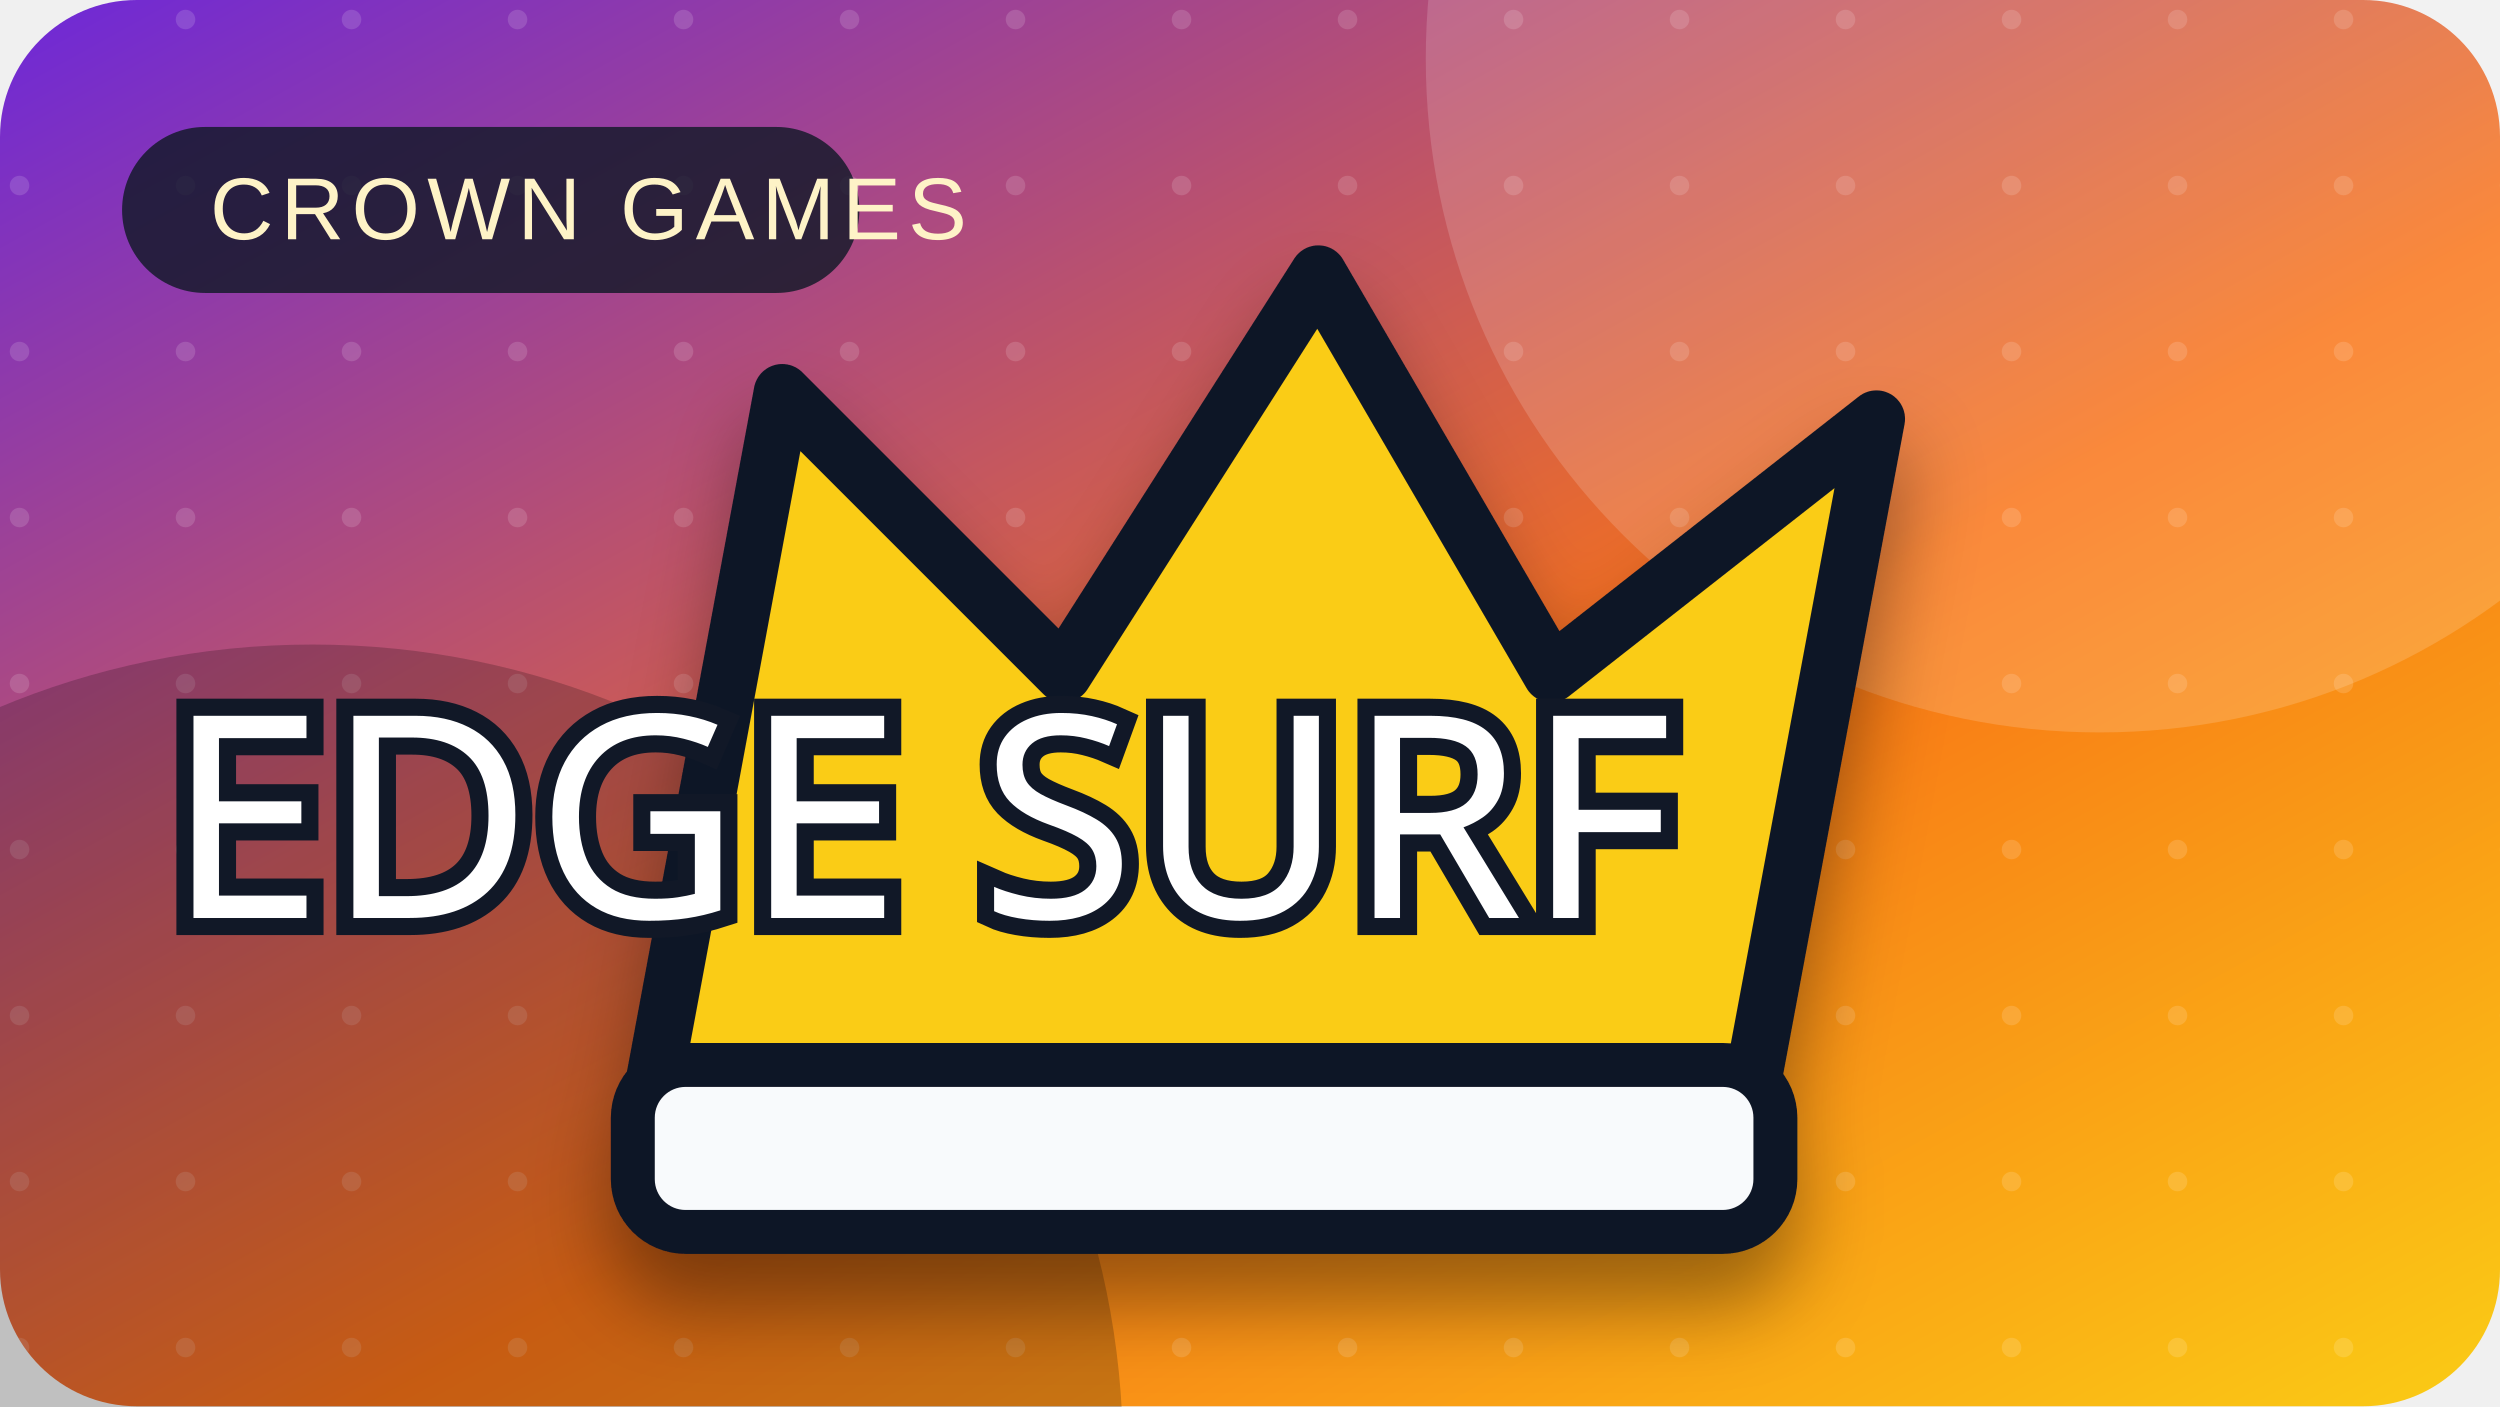
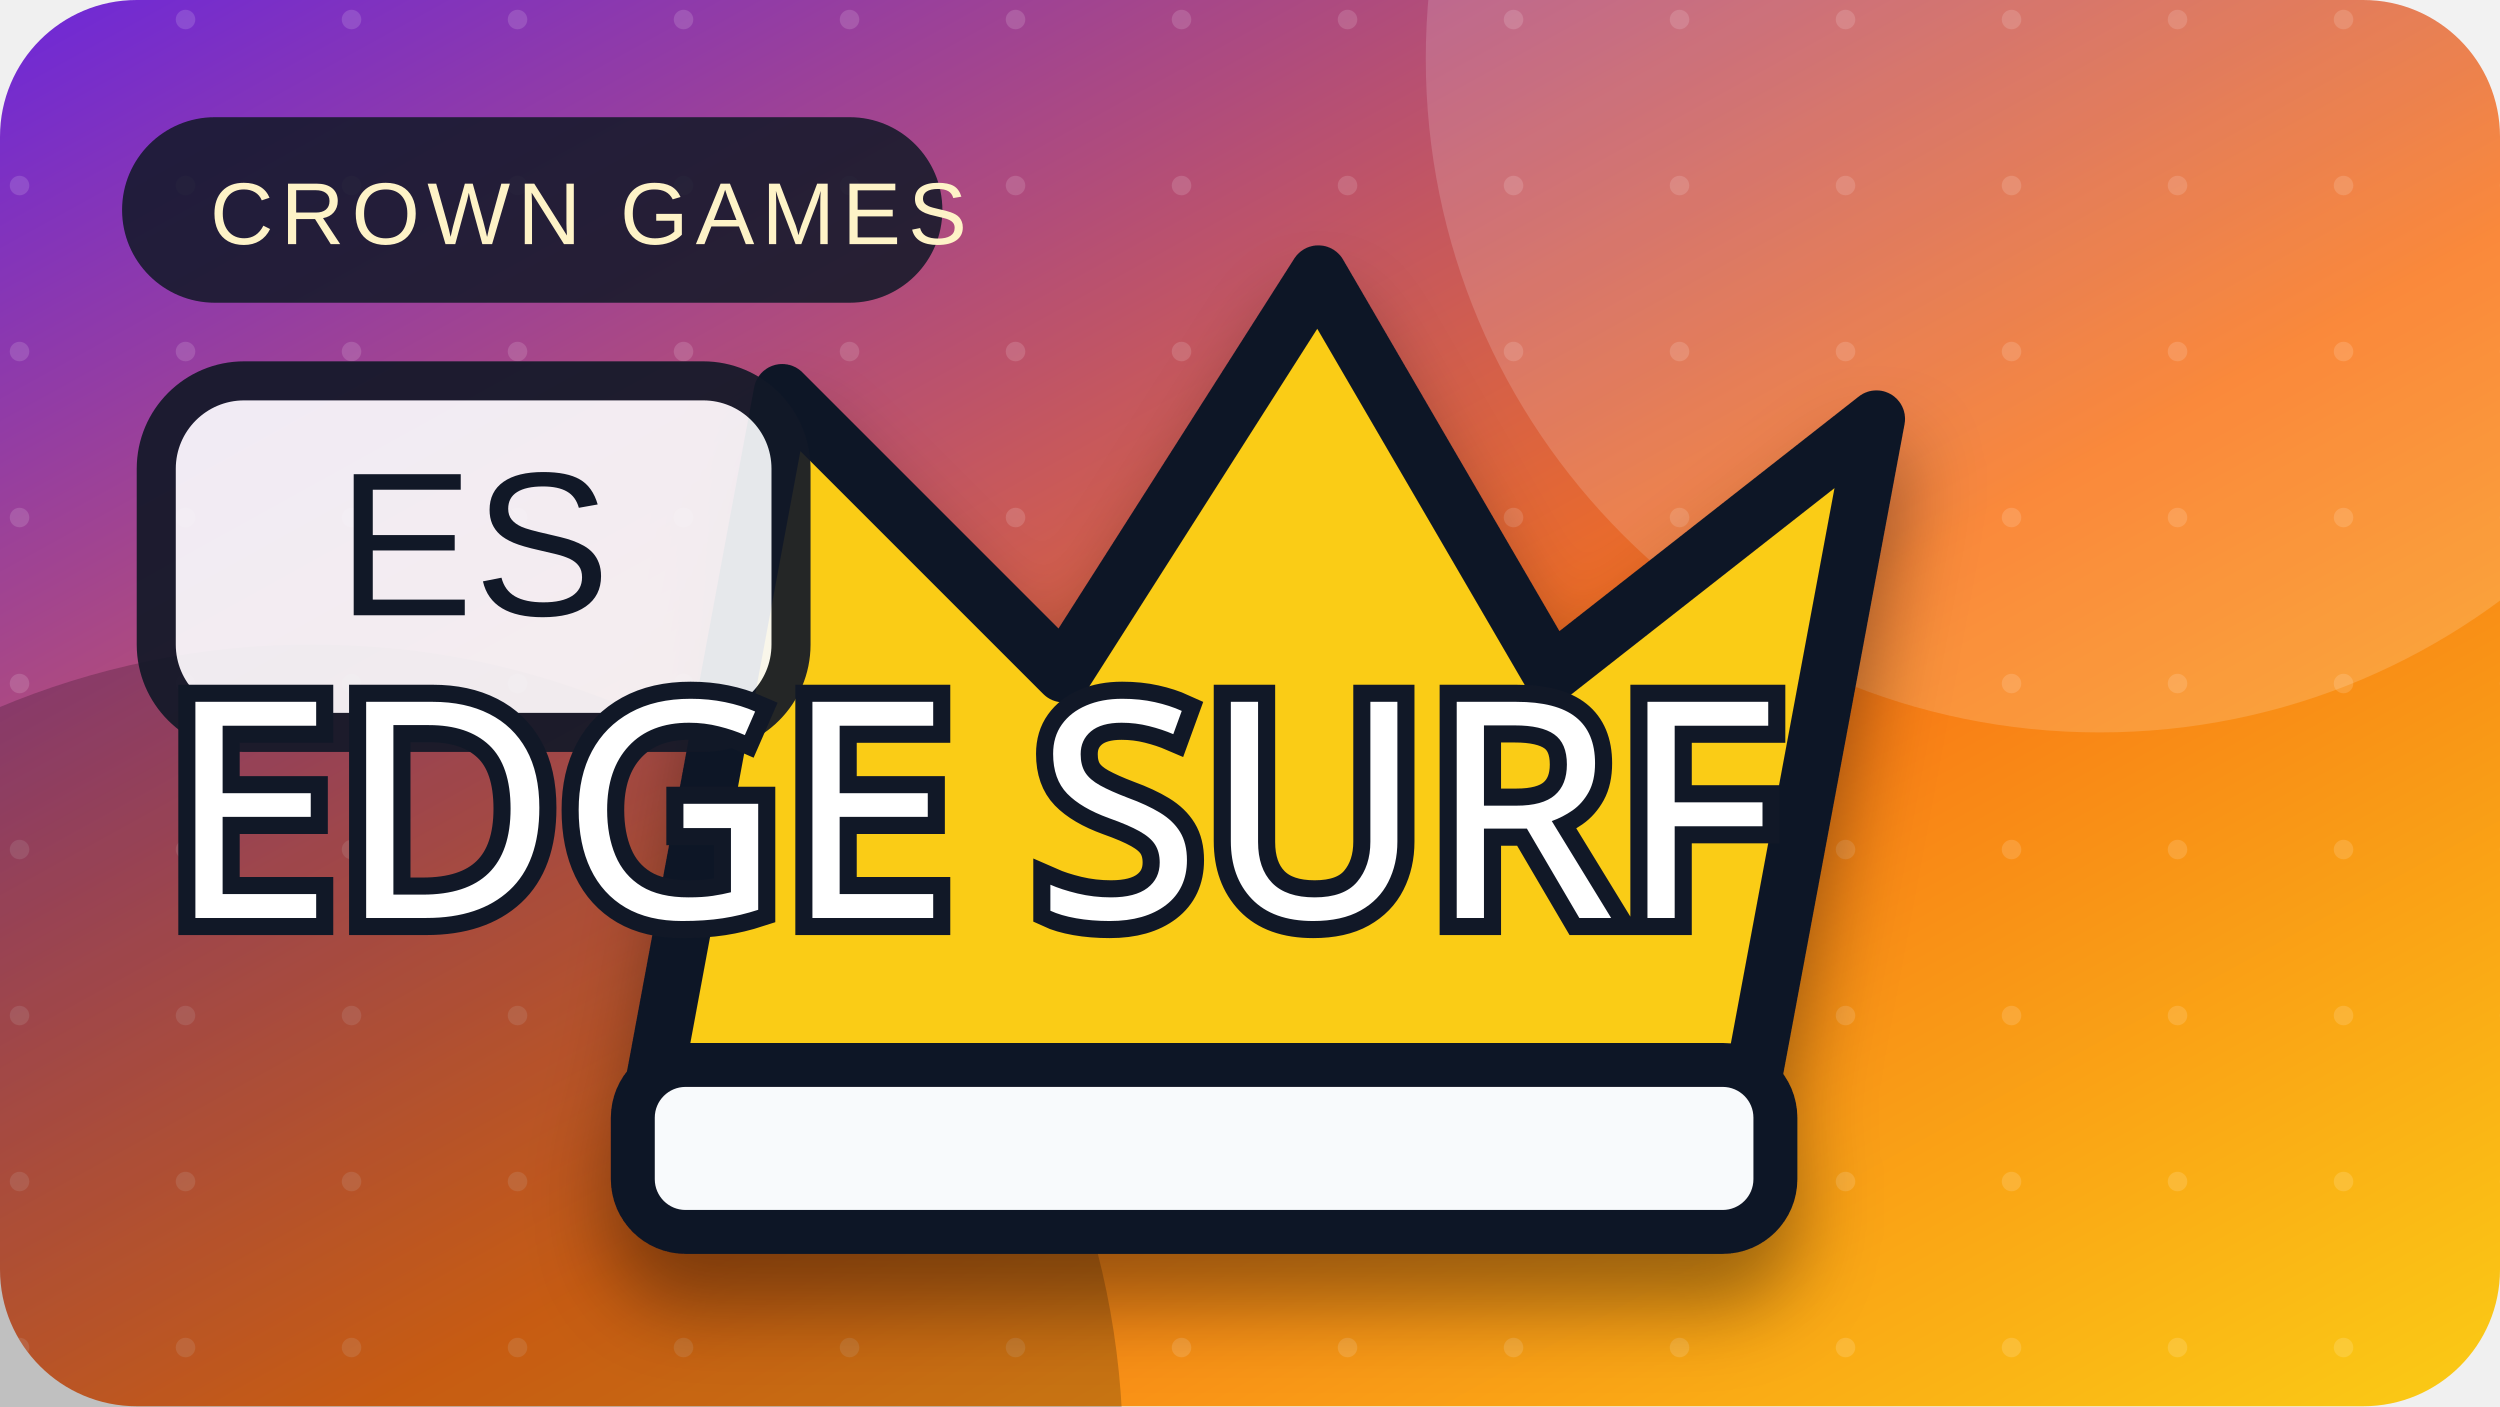
<svg xmlns="http://www.w3.org/2000/svg" width="512" height="288" viewBox="0 0 512 288" role="img" aria-label="Edge Surf">
  <defs>
    <linearGradient id="g2223923217bg" x1="0" y1="0" x2="1" y2="1">
      <stop offset="0" stop-color="#6d28d9" />
      <stop offset=".58" stop-color="#f97316" />
      <stop offset="1" stop-color="#facc15" />
    </linearGradient>
    <filter id="g2223923217shadow" x="-20%" y="-20%" width="140%" height="140%">
      <feDropShadow dx="0" dy="12" stdDeviation="9" flood-color="#000" flood-opacity=".38" />
    </filter>
    <pattern id="g2223923217dots" width="34" height="34" patternUnits="userSpaceOnUse">
      <circle cx="4" cy="4" r="2" fill="#fff" opacity=".2" />
    </pattern>
  </defs>
  <rect width="512" height="288" rx="28" fill="url(#g2223923217bg)" />
  <rect width="512" height="288" rx="28" fill="url(#g2223923217dots)" opacity=".7" />
  <circle cx="430" cy="12" r="138" fill="#fff" opacity=".16" />
  <circle cx="64" cy="298" r="166" fill="#000" opacity=".2" />
  <g filter="url(#g2223923217shadow)" transform="translate(18 -6) scale(.9)">
    <path d="M158 96l64 64 58-91 53 91 74-58-28 150H129z" fill="#facc15" stroke="#111827" stroke-width="13" stroke-linejoin="round" />
    <rect x="124" y="249" width="260" height="38" rx="12" fill="#f8fafc" stroke="#111827" stroke-width="10" />
  </g>
-   <rect x="25" y="26" width="151" height="34" rx="17" fill="#111827" opacity=".82" />
-   <text x="43" y="49" font-size="18" font-family="Arial Black, Arial, sans-serif" fill="#fef3c7" letter-spacing="1.5">CROWN GAMES</text>
-   <text x="34" y="188" font-size="58" font-family="Impact, Arial Black, sans-serif" fill="#fff" stroke="#111827" stroke-width="7" paint-order="stroke" letter-spacing=".5">EDGE SURF</text>
+   <rect x="25" y="24" width="168" height="38" rx="19" fill="#111827" opacity=".86" />
+   <text x="43" y="50" font-size="18" font-family="Arial Black, Arial, sans-serif" fill="#fef3c7" letter-spacing="1.5">CROWN GAMES</text>
+   <rect x="32" y="78" width="130" height="72" rx="18" fill="#f8fafc" stroke="#111827" stroke-width="8" opacity=".92" />
+   <text x="97" y="126" text-anchor="middle" font-size="42" font-family="Arial Black, Arial, sans-serif" fill="#111827">ES</text>
+   <text x="34" y="188" font-size="62" font-family="Impact, Arial Black, sans-serif" fill="#fff" stroke="#111827" stroke-width="7" paint-order="stroke" letter-spacing=".5">EDGE SURF</text>
</svg>
